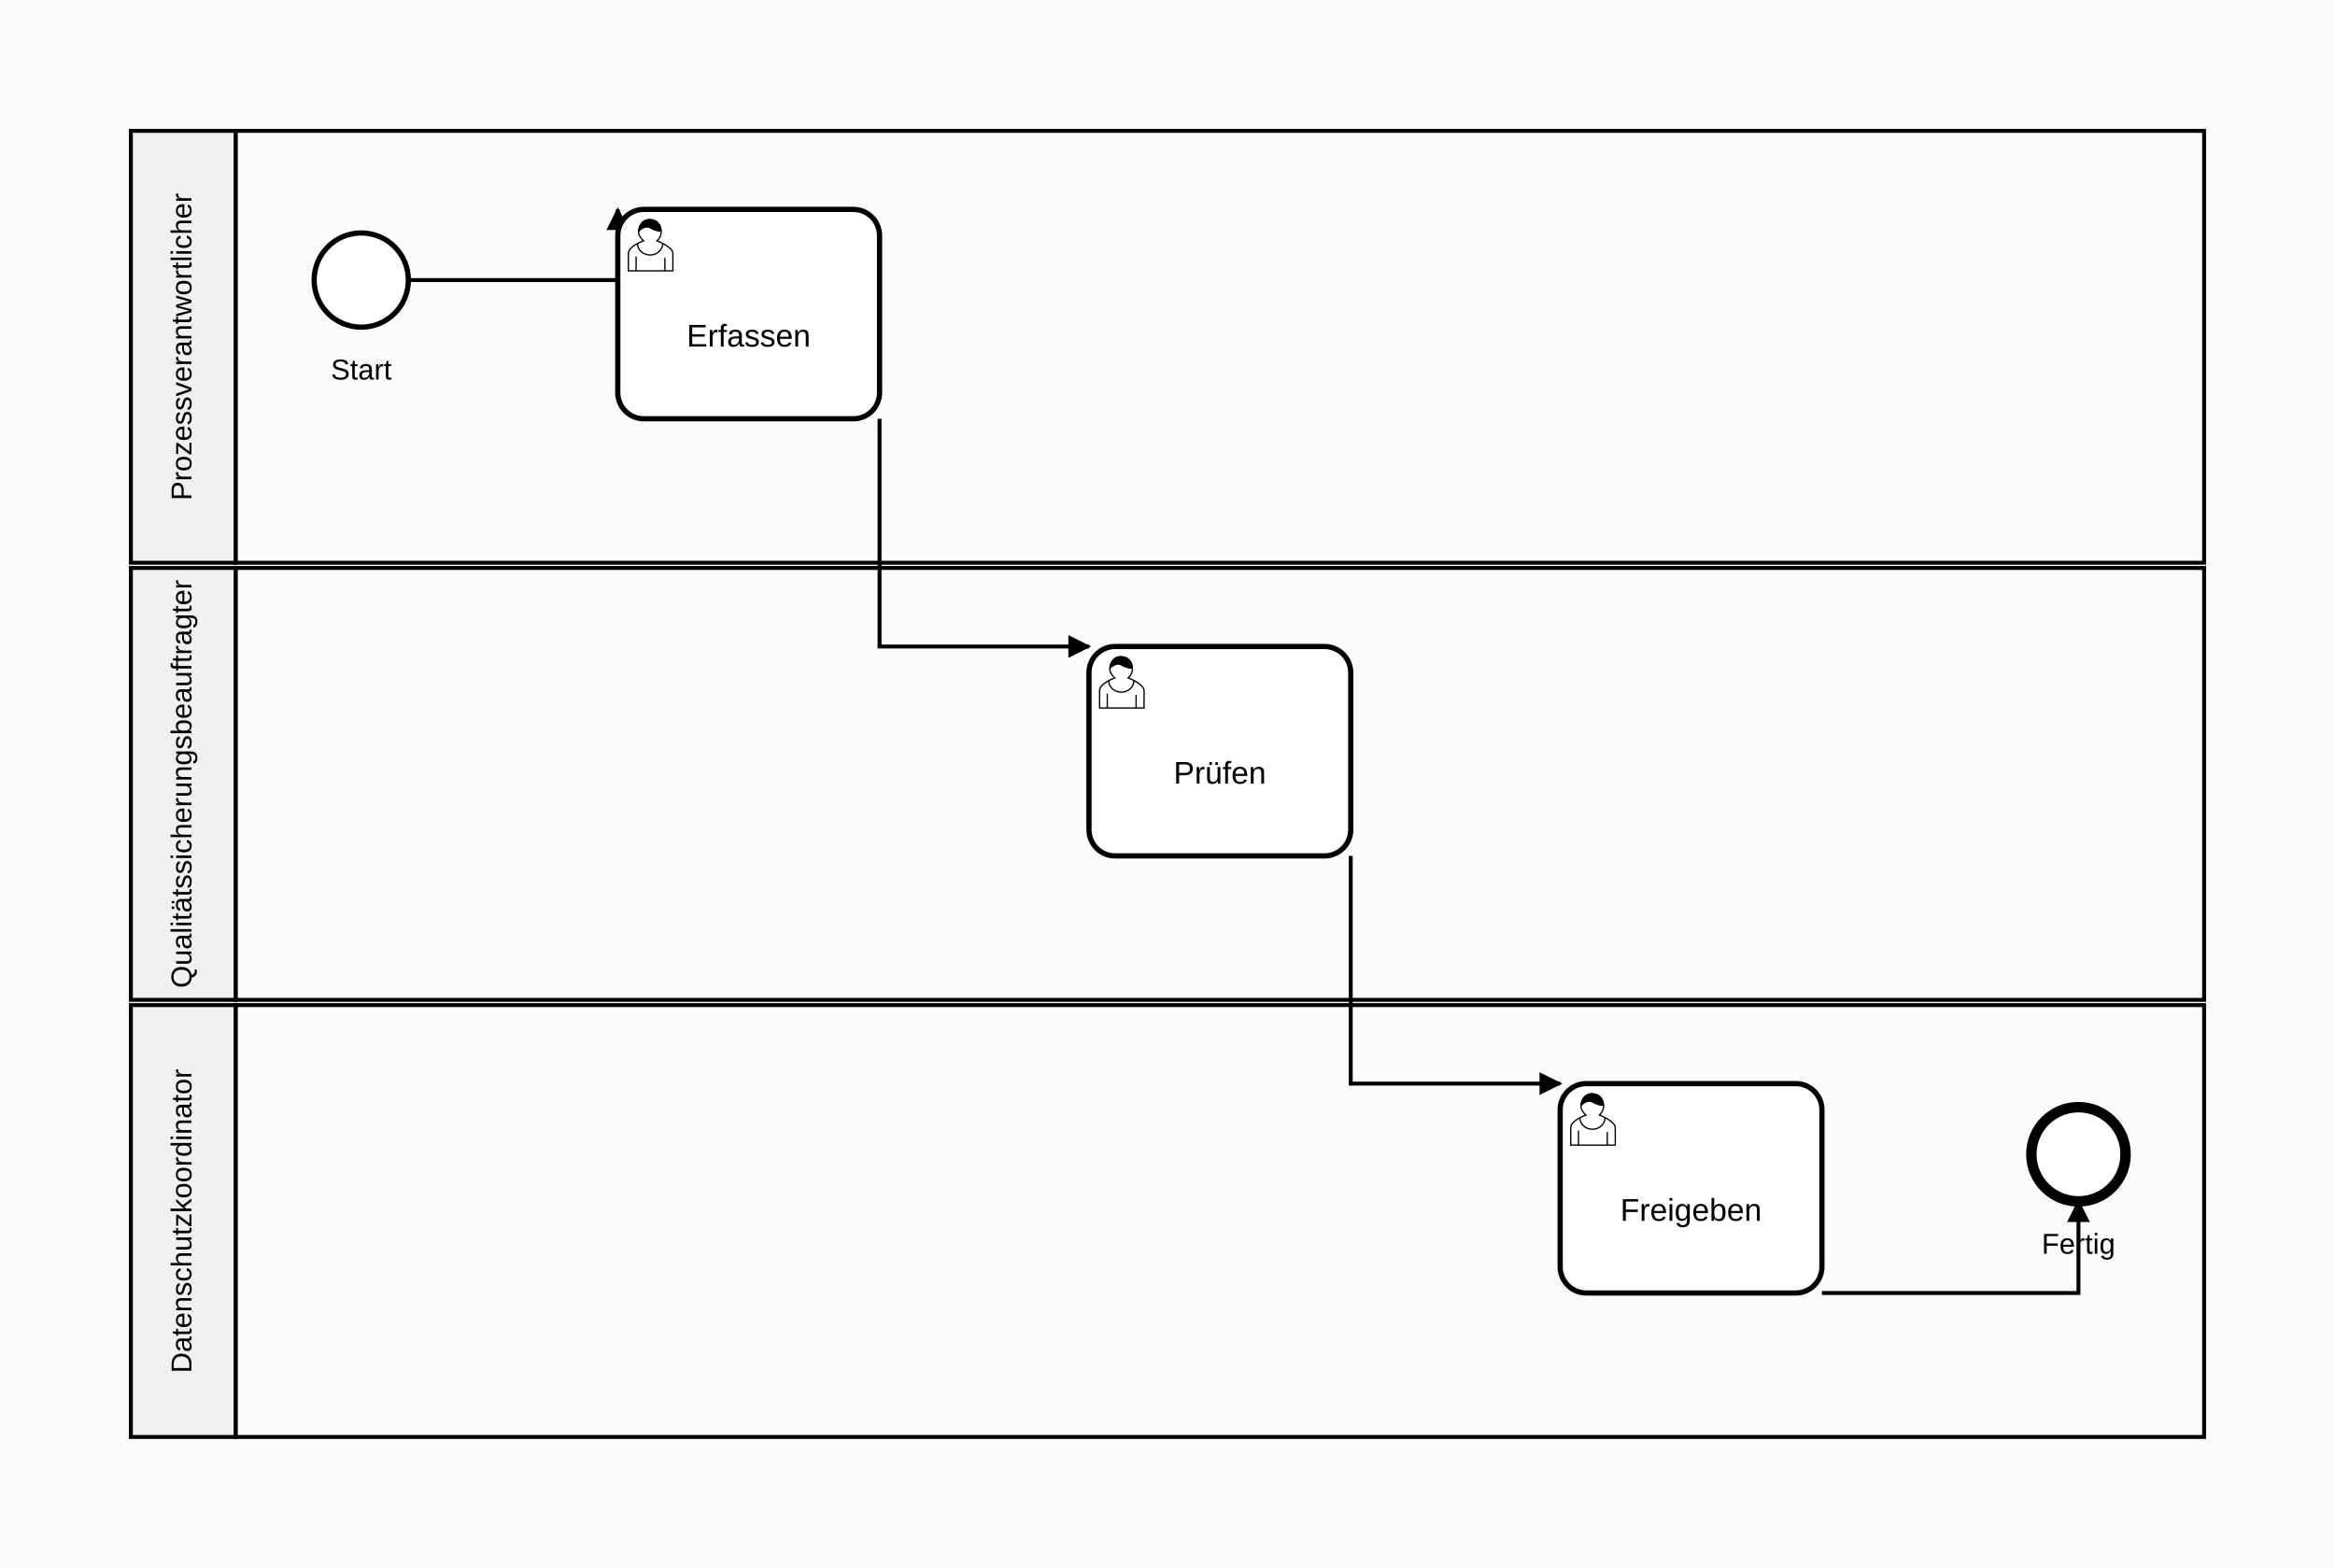
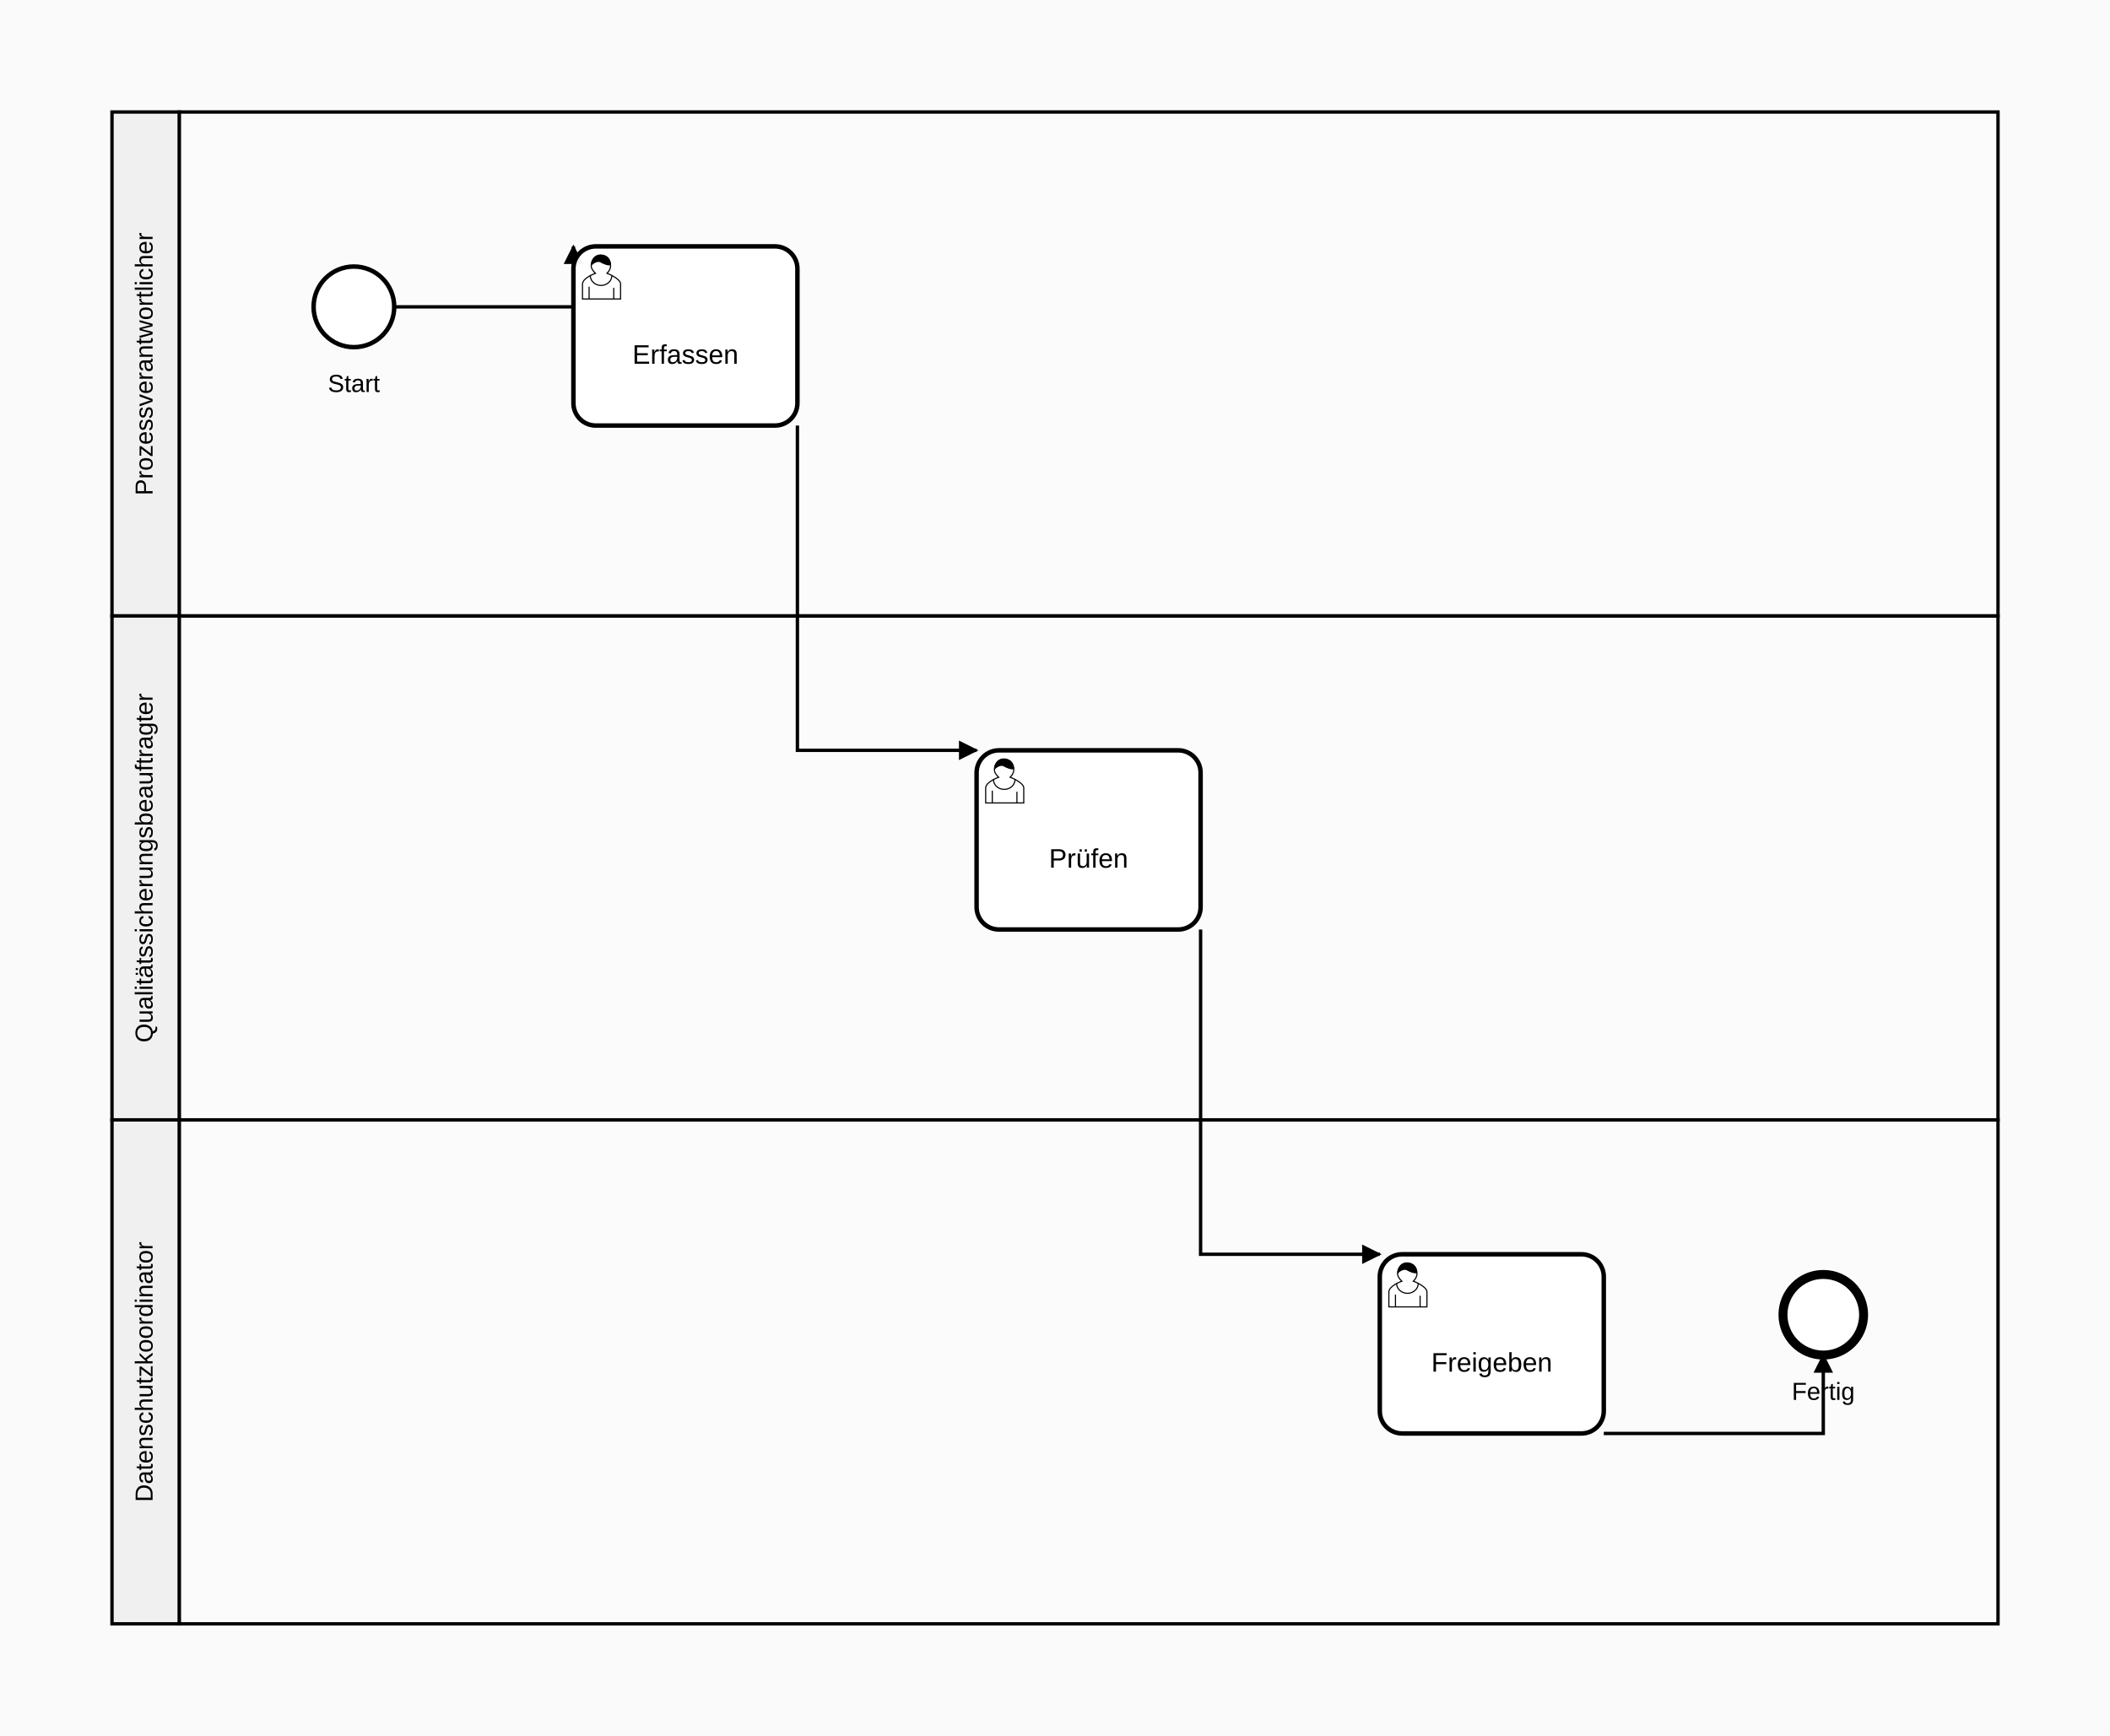
- <svg xmlns="http://www.w3.org/2000/svg" width="892" height="599" viewBox="0 0 892 599" font-family="Arial, sans-serif">
+ <svg xmlns="http://www.w3.org/2000/svg" width="942" height="775" viewBox="0 0 942 775" font-family="Arial, sans-serif">
  <defs>
    <marker id="seq-end" viewBox="0 0 20 20" refX="11" refY="10" markerWidth="10" markerHeight="10" orient="auto">
      <path d="M 1 5 L 11 10 L 1 15 Z" fill="#000000" stroke="#000000" stroke-width="1" />
    </marker>
    <marker id="seq-default-src" viewBox="0 0 20 20" refX="6" refY="10" markerWidth="10" markerHeight="10" orient="auto">
      <path d="M 6 3 L 10 17" stroke="#000000" stroke-width="1.5" />
    </marker>
    <marker id="seq-conditional-src" viewBox="0 0 20 20" refX="1" refY="10" markerWidth="12" markerHeight="12" orient="auto">
      <path d="M 1 10 L 8 6 L 15 10 L 8 14 Z" fill="#ffffff" stroke="#000000" stroke-width="1" />
    </marker>
    <marker id="msg-start" viewBox="0 0 20 20" refX="6" refY="6" markerWidth="20" markerHeight="20" orient="auto">
      <circle cx="6" cy="6" r="3.5" fill="#ffffff" stroke="#000000" stroke-width="1" />
    </marker>
    <marker id="msg-end" viewBox="0 0 20 20" refX="8.5" refY="5" markerWidth="20" markerHeight="20" orient="auto">
      <path d="m 1 5 l 0 -3 l 7 3 l -7 3 z" fill="#ffffff" stroke="#000000" stroke-width="1" stroke-linecap="butt" />
    </marker>
    <marker id="assoc-end" viewBox="0 0 20 20" refX="11" refY="10" markerWidth="10" markerHeight="10" orient="auto">
      <path d="M 1 5 L 11 10 L 1 15" fill="none" stroke="#000000" stroke-width="1.5" />
    </marker>
  </defs>
-   <rect width="892" height="599" fill="#fafafa" />
-   <rect x="90" y="50" width="752" height="165" fill="#ffffff" fill-opacity="0.25" stroke="#000000" stroke-width="1.5" />
-   <rect x="50" y="50" width="40" height="165" fill="#f0f0f0" stroke="#000000" stroke-width="1.5" />
-   <text x="70" y="132.5" text-anchor="middle" dominant-baseline="middle" font-size="11" fill="#000000" transform="rotate(-90,70,132.5)">Prozessverantwortlicher</text>
-   <rect x="90" y="217" width="752" height="165" fill="#ffffff" fill-opacity="0.25" stroke="#000000" stroke-width="1.5" />
-   <rect x="50" y="217" width="40" height="165" fill="#f0f0f0" stroke="#000000" stroke-width="1.5" />
-   <text x="70" y="299.5" text-anchor="middle" dominant-baseline="middle" font-size="11" fill="#000000" transform="rotate(-90,70,299.5)">Qualitätssicherungsbeauftragter</text>
-   <rect x="90" y="384" width="752" height="165" fill="#ffffff" fill-opacity="0.25" stroke="#000000" stroke-width="1.5" />
-   <rect x="50" y="384" width="40" height="165" fill="#f0f0f0" stroke="#000000" stroke-width="1.5" />
-   <text x="70" y="466.5" text-anchor="middle" dominant-baseline="middle" font-size="11" fill="#000000" transform="rotate(-90,70,466.5)">Datenschutzkoordinator</text>
-   <path d="M 156 107 L 236 107 L 236 80" stroke="#000000" stroke-width="1.5" fill="none" marker-end="url(#seq-end)" />
-   <path d="M 336 160 L 336 247 L 416 247" stroke="#000000" stroke-width="1.5" fill="none" marker-end="url(#seq-end)" />
-   <path d="M 516 327 L 516 414 L 596 414" stroke="#000000" stroke-width="1.5" fill="none" marker-end="url(#seq-end)" />
-   <path d="M 696 494 L 794 494 L 794 459" stroke="#000000" stroke-width="1.5" fill="none" marker-end="url(#seq-end)" />
-   <circle cx="138" cy="107" r="18" fill="#ffffff" fill-opacity="0.95" stroke="#000000" stroke-width="2" />
-   <text x="138" y="145" text-anchor="middle" font-size="11" fill="#000000">Start</text>
-   <rect x="236" y="80" width="100" height="80" rx="10" ry="10" fill="#ffffff" fill-opacity="0.95" stroke="#000000" stroke-width="2" />
+   <rect width="942" height="775" fill="#fafafa" />
+   <rect x="80" y="50" width="812" height="225" fill="#ffffff" fill-opacity="0.25" stroke="#000000" stroke-width="1.5" />
+   <rect x="50" y="50" width="30" height="225" fill="#f0f0f0" stroke="#000000" stroke-width="1.5" />
+   <text x="65" y="162.5" text-anchor="middle" dominant-baseline="middle" font-size="11" fill="#000000" transform="rotate(-90,65,162.5)">Prozessverantwortlicher</text>
+   <rect x="80" y="275" width="812" height="225" fill="#ffffff" fill-opacity="0.25" stroke="#000000" stroke-width="1.5" />
+   <rect x="50" y="275" width="30" height="225" fill="#f0f0f0" stroke="#000000" stroke-width="1.5" />
+   <text x="65" y="387.5" text-anchor="middle" dominant-baseline="middle" font-size="11" fill="#000000" transform="rotate(-90,65,387.5)">Qualitätssicherungsbeauftragter</text>
+   <rect x="80" y="500" width="812" height="225" fill="#ffffff" fill-opacity="0.25" stroke="#000000" stroke-width="1.5" />
+   <rect x="50" y="500" width="30" height="225" fill="#f0f0f0" stroke="#000000" stroke-width="1.5" />
+   <text x="65" y="612.5" text-anchor="middle" dominant-baseline="middle" font-size="11" fill="#000000" transform="rotate(-90,65,612.5)">Datenschutzkoordinator</text>
+   <path d="M 176 137 L 256 137 L 256 110" stroke="#000000" stroke-width="1.5" fill="none" marker-end="url(#seq-end)" />
+   <path d="M 356 190 L 356 335 L 436 335" stroke="#000000" stroke-width="1.5" fill="none" marker-end="url(#seq-end)" />
+   <path d="M 536 415 L 536 560 L 616 560" stroke="#000000" stroke-width="1.5" fill="none" marker-end="url(#seq-end)" />
+   <path d="M 716 640 L 814 640 L 814 605" stroke="#000000" stroke-width="1.5" fill="none" marker-end="url(#seq-end)" />
+   <circle cx="158" cy="137" r="18" fill="#ffffff" fill-opacity="0.95" stroke="#000000" stroke-width="2" />
+   <text x="158" y="175" text-anchor="middle" font-size="11" fill="#000000">Start</text>
+   <rect x="256" y="110" width="100" height="80" rx="10" ry="10" fill="#ffffff" fill-opacity="0.95" stroke="#000000" stroke-width="2" />
  <g>
-     <path d="m 251,92 c 0.909,-0.845 1.594,-2.049 1.594,-3.385 0,-2.554 -1.805,-4.622 -4.357,-4.622 -2.552,0 -4.288,2.068 -4.288,4.622 0,1.348 0.974,2.562 1.896,3.405 -0.529,0.187 -5.669,2.097 -5.794,4.756 v 6.718 h 17 v -6.718 c 0,-2.298 -5.528,-4.595 -6.051,-4.776 z m -8,6 l 0,5.5 m 11,0 l 0,-5" fill="#ffffff" stroke="#000000" stroke-width="0.5" />
-     <path d="m 253.162,93.009 c 0,2.447 -2.158,4.431 -4.821,4.431 -2.665,0 -4.822,-1.981 -4.822,-4.431" fill="none" stroke="#000000" stroke-width="0.5" />
-     <path d="m 244.1,88.2 c 0,0 2.251,-2.358 4.274,-1.177 2.024,1.181 4.221,1.537 4.124,0.965 -0.098,-0.57 -0.117,-3.791 -4.191,-4.136 -3.575,0.001 -4.208,3.367 -4.207,4.348 z" fill="#000000" stroke="#000000" stroke-width="0.5" />
+     <path d="m 271,122 c 0.909,-0.845 1.594,-2.049 1.594,-3.385 0,-2.554 -1.805,-4.622 -4.357,-4.622 -2.552,0 -4.288,2.068 -4.288,4.622 0,1.348 0.974,2.562 1.896,3.405 -0.529,0.187 -5.669,2.097 -5.794,4.756 v 6.718 h 17 v -6.718 c 0,-2.298 -5.528,-4.595 -6.051,-4.776 z m -8,6 l 0,5.5 m 11,0 l 0,-5" fill="#ffffff" stroke="#000000" stroke-width="0.5" />
+     <path d="m 273.162,123.009 c 0,2.447 -2.158,4.431 -4.821,4.431 -2.665,0 -4.822,-1.981 -4.822,-4.431" fill="none" stroke="#000000" stroke-width="0.5" />
+     <path d="m 264.1,118.2 c 0,0 2.251,-2.358 4.274,-1.177 2.024,1.181 4.221,1.537 4.124,0.965 -0.098,-0.57 -0.117,-3.791 -4.191,-4.136 -3.575,0.001 -4.208,3.367 -4.207,4.348 z" fill="#000000" stroke="#000000" stroke-width="0.5" />
  </g>
-   <text x="286" y="129" text-anchor="middle" dominant-baseline="middle" font-size="12" fill="#000000">Erfassen</text>
-   <rect x="416" y="247" width="100" height="80" rx="10" ry="10" fill="#ffffff" fill-opacity="0.95" stroke="#000000" stroke-width="2" />
+   <text x="306" y="159" text-anchor="middle" dominant-baseline="middle" font-size="12" fill="#000000">Erfassen</text>
+   <rect x="436" y="335" width="100" height="80" rx="10" ry="10" fill="#ffffff" fill-opacity="0.95" stroke="#000000" stroke-width="2" />
  <g>
-     <path d="m 431,259 c 0.909,-0.845 1.594,-2.049 1.594,-3.385 0,-2.554 -1.805,-4.622 -4.357,-4.622 -2.552,0 -4.288,2.068 -4.288,4.622 0,1.348 0.974,2.562 1.896,3.405 -0.529,0.187 -5.669,2.097 -5.794,4.756 v 6.718 h 17 v -6.718 c 0,-2.298 -5.528,-4.595 -6.051,-4.776 z m -8,6 l 0,5.5 m 11,0 l 0,-5" fill="#ffffff" stroke="#000000" stroke-width="0.5" />
-     <path d="m 433.162,260.009 c 0,2.447 -2.158,4.431 -4.821,4.431 -2.665,0 -4.822,-1.981 -4.822,-4.431" fill="none" stroke="#000000" stroke-width="0.5" />
-     <path d="m 424.1,255.2 c 0,0 2.251,-2.358 4.274,-1.177 2.024,1.181 4.221,1.537 4.124,0.965 -0.098,-0.57 -0.117,-3.791 -4.191,-4.136 -3.575,0.001 -4.208,3.367 -4.207,4.348 z" fill="#000000" stroke="#000000" stroke-width="0.5" />
+     <path d="m 451,347 c 0.909,-0.845 1.594,-2.049 1.594,-3.385 0,-2.554 -1.805,-4.622 -4.357,-4.622 -2.552,0 -4.288,2.068 -4.288,4.622 0,1.348 0.974,2.562 1.896,3.405 -0.529,0.187 -5.669,2.097 -5.794,4.756 v 6.718 h 17 v -6.718 c 0,-2.298 -5.528,-4.595 -6.051,-4.776 z m -8,6 l 0,5.5 m 11,0 l 0,-5" fill="#ffffff" stroke="#000000" stroke-width="0.5" />
+     <path d="m 453.162,348.009 c 0,2.447 -2.158,4.431 -4.821,4.431 -2.665,0 -4.822,-1.981 -4.822,-4.431" fill="none" stroke="#000000" stroke-width="0.5" />
+     <path d="m 444.1,343.2 c 0,0 2.251,-2.358 4.274,-1.177 2.024,1.181 4.221,1.537 4.124,0.965 -0.098,-0.57 -0.117,-3.791 -4.191,-4.136 -3.575,0.001 -4.208,3.367 -4.207,4.348 z" fill="#000000" stroke="#000000" stroke-width="0.5" />
  </g>
-   <text x="466" y="296" text-anchor="middle" dominant-baseline="middle" font-size="12" fill="#000000">Prüfen</text>
-   <rect x="596" y="414" width="100" height="80" rx="10" ry="10" fill="#ffffff" fill-opacity="0.95" stroke="#000000" stroke-width="2" />
+   <text x="486" y="384" text-anchor="middle" dominant-baseline="middle" font-size="12" fill="#000000">Prüfen</text>
+   <rect x="616" y="560" width="100" height="80" rx="10" ry="10" fill="#ffffff" fill-opacity="0.95" stroke="#000000" stroke-width="2" />
  <g>
-     <path d="m 611,426 c 0.909,-0.845 1.594,-2.049 1.594,-3.385 0,-2.554 -1.805,-4.622 -4.357,-4.622 -2.552,0 -4.288,2.068 -4.288,4.622 0,1.348 0.974,2.562 1.896,3.405 -0.529,0.187 -5.669,2.097 -5.794,4.756 v 6.718 h 17 v -6.718 c 0,-2.298 -5.528,-4.595 -6.051,-4.776 z m -8,6 l 0,5.5 m 11,0 l 0,-5" fill="#ffffff" stroke="#000000" stroke-width="0.5" />
-     <path d="m 613.162,427.009 c 0,2.447 -2.158,4.431 -4.821,4.431 -2.665,0 -4.822,-1.981 -4.822,-4.431" fill="none" stroke="#000000" stroke-width="0.5" />
-     <path d="m 604.1,422.2 c 0,0 2.251,-2.358 4.274,-1.177 2.024,1.181 4.221,1.537 4.124,0.965 -0.098,-0.57 -0.117,-3.791 -4.191,-4.136 -3.575,0.001 -4.208,3.367 -4.207,4.348 z" fill="#000000" stroke="#000000" stroke-width="0.5" />
+     <path d="m 631,572 c 0.909,-0.845 1.594,-2.049 1.594,-3.385 0,-2.554 -1.805,-4.622 -4.357,-4.622 -2.552,0 -4.288,2.068 -4.288,4.622 0,1.348 0.974,2.562 1.896,3.405 -0.529,0.187 -5.669,2.097 -5.794,4.756 v 6.718 h 17 v -6.718 c 0,-2.298 -5.528,-4.595 -6.051,-4.776 z m -8,6 l 0,5.5 m 11,0 l 0,-5" fill="#ffffff" stroke="#000000" stroke-width="0.5" />
+     <path d="m 633.162,573.009 c 0,2.447 -2.158,4.431 -4.821,4.431 -2.665,0 -4.822,-1.981 -4.822,-4.431" fill="none" stroke="#000000" stroke-width="0.5" />
+     <path d="m 624.1,568.2 c 0,0 2.251,-2.358 4.274,-1.177 2.024,1.181 4.221,1.537 4.124,0.965 -0.098,-0.57 -0.117,-3.791 -4.191,-4.136 -3.575,0.001 -4.208,3.367 -4.207,4.348 z" fill="#000000" stroke="#000000" stroke-width="0.5" />
  </g>
-   <text x="646" y="463" text-anchor="middle" dominant-baseline="middle" font-size="12" fill="#000000">Freigeben</text>
-   <circle cx="794" cy="441" r="18" fill="#ffffff" fill-opacity="0.95" stroke="#000000" stroke-width="4" />
-   <text x="794" y="479" text-anchor="middle" font-size="11" fill="#000000">Fertig</text>
+   <text x="666" y="609" text-anchor="middle" dominant-baseline="middle" font-size="12" fill="#000000">Freigeben</text>
+   <circle cx="814" cy="587" r="18" fill="#ffffff" fill-opacity="0.95" stroke="#000000" stroke-width="4" />
+   <text x="814" y="625" text-anchor="middle" font-size="11" fill="#000000">Fertig</text>
</svg>
